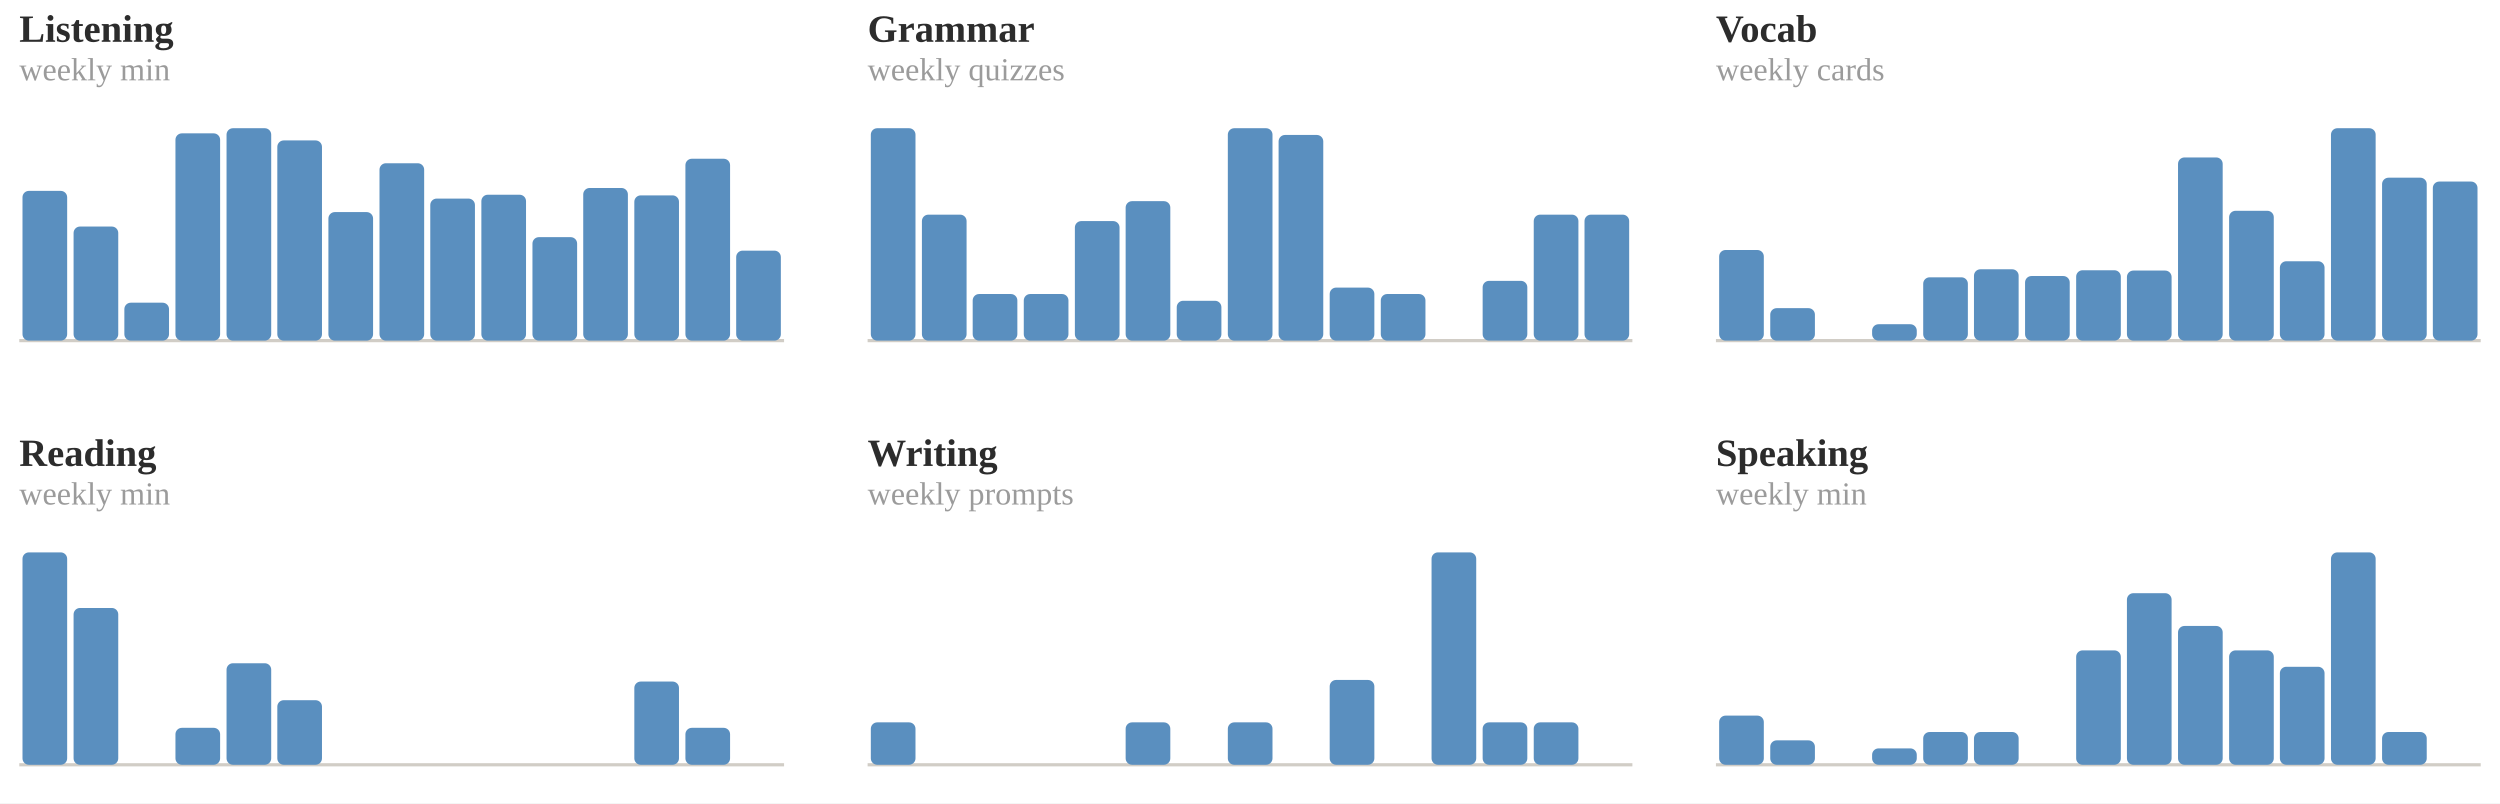
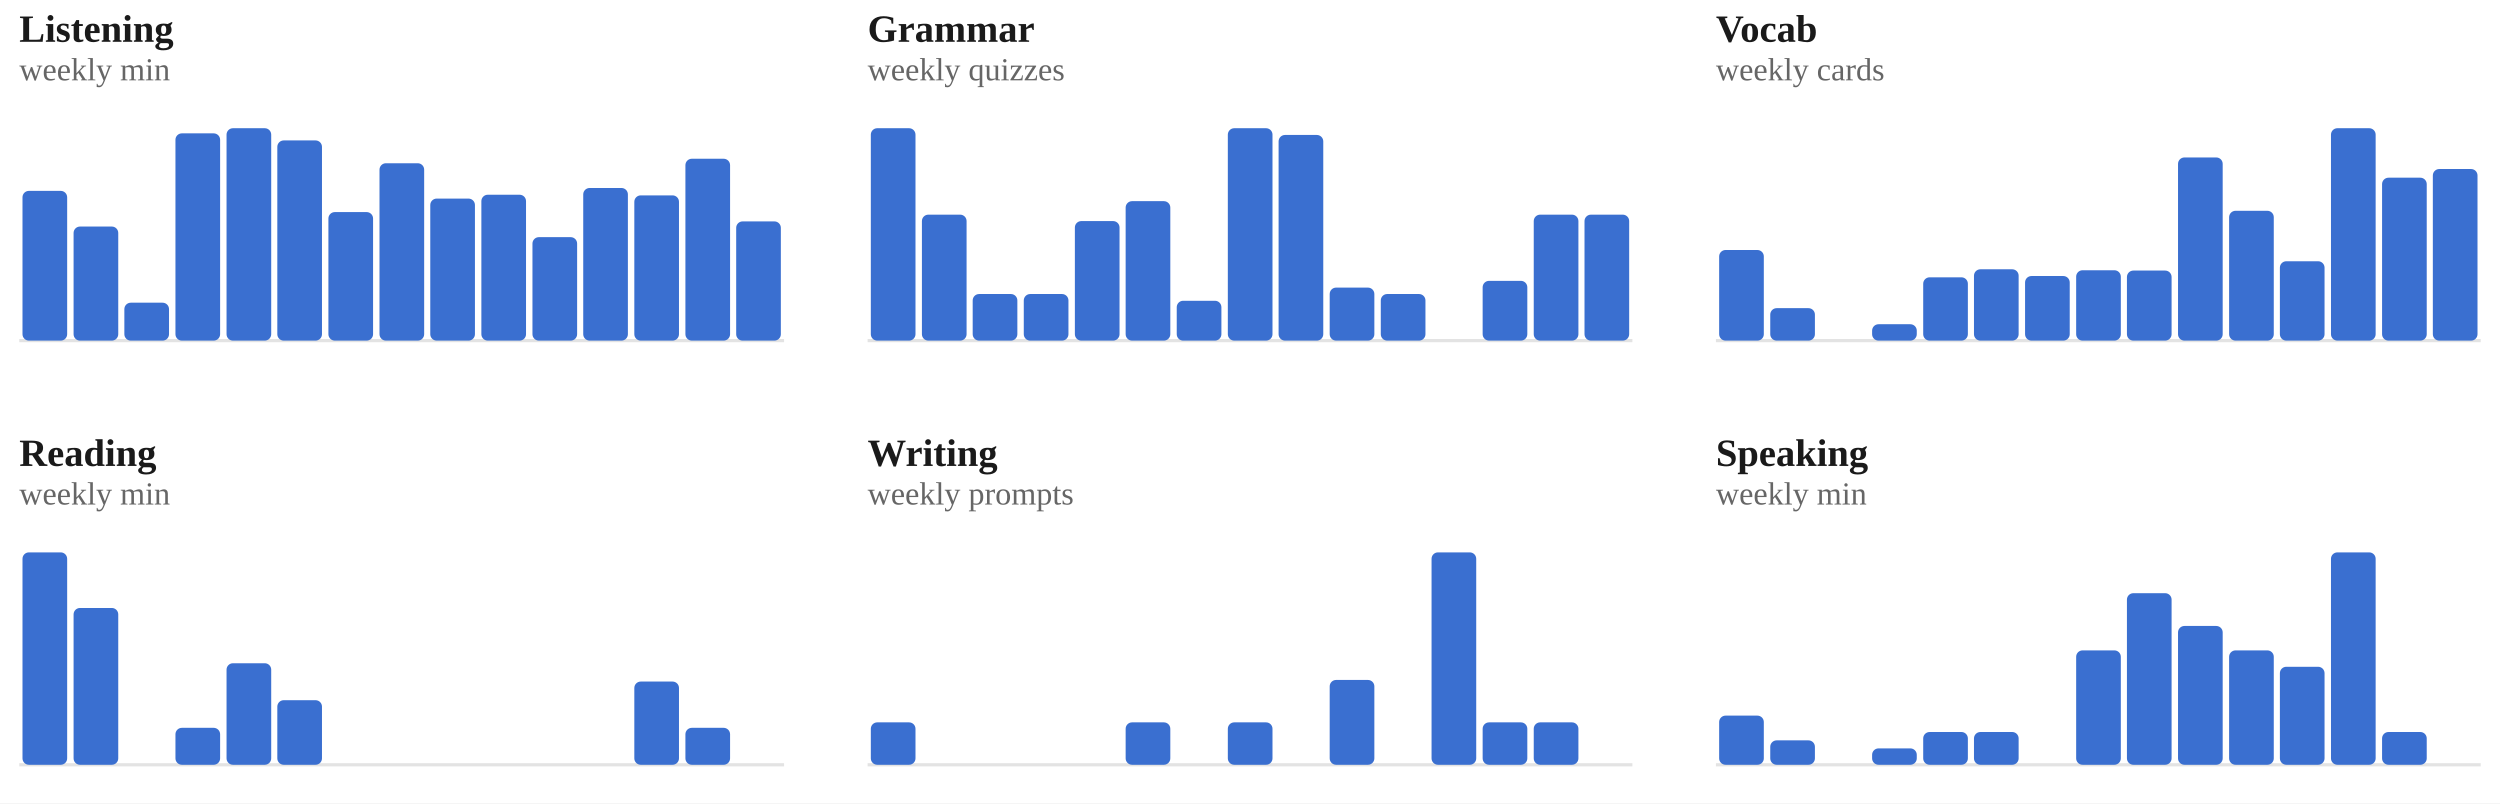
<svg xmlns="http://www.w3.org/2000/svg" viewBox="0 0 778 250" width="100%" role="img" aria-label="Weekly totals per skill">
  <style>
- .p-title{fill:#2c2c2c;font-size:12px;font-weight:600}
- .p-sub{fill:#9b9b9b;font-size:10px}
- .p-line{fill:none;stroke:#5a8fbf;stroke-width:2;stroke-linejoin:round;stroke-linecap:round}
- .p-area{fill:#5a8fbf;opacity:.10}
- .p-end{fill:#5a8fbf;stroke:#ffffff;stroke-width:2}
- .p-endlab{fill:#606060;font-size:10px;text-anchor:end;font-weight:600}
- .p-base{stroke:#d1cdc6;stroke-width:1}
- .b-bar{fill:#5a8fbf}
- .b-bar:hover{fill:#5a8fbf;opacity:.85}
- .b-hi{fill:#5a8fbf}
- .d-lab{fill:#9b9b9b;font-size:10px;text-anchor:middle}
- .d-val{fill:#606060;font-size:10px;text-anchor:middle;font-weight:600}
+ .p-title{fill:#1a1a1a;font-size:12px;font-weight:700}
+ .p-sub{fill:#666666;font-size:10px}
+ .p-unit{fill:#666666;font-size:10px}
+ .p-axis{fill:#666666;font-size:9.5px}
+ .p-grid{stroke:#e3e3e3;stroke-width:1;stroke-dasharray:2,3}
+ .p-base{stroke:#e3e3e3;stroke-width:1}
+ .p-tick{stroke:#e3e3e3;stroke-width:1}
+ .p-xlab{fill:#666666;font-size:9px;text-anchor:middle}
+ .p-line{fill:none;stroke:#3a6fd0;stroke-width:2;stroke-linejoin:round;stroke-linecap:round}
+ .p-area{fill:#3a6fd0;opacity:.12}
+ .p-end{fill:#3a6fd0;stroke:#ffffff;stroke-width:2}
+ .p-endlab{fill:#43454a;font-size:10px;text-anchor:end;font-weight:700}
+ .b-bar{fill:#3a6fd0}
+ .b-bar:hover{fill:#29508f;opacity:.9}
+ .d-lab{fill:#666666;font-size:10px;text-anchor:middle}
+ .d-val{fill:#43454a;font-size:10px;text-anchor:middle;font-weight:700}
/* heatmap */
- .hm-mon{fill:#9b9b9b;font-size:10px}
- .hm-dow{fill:#9b9b9b;font-size:9px;text-anchor:end}
- rect:hover{opacity:.8}
+ .hm-mon{fill:#666666;font-size:10px}
+ .hm-dow{fill:#666666;font-size:9px;text-anchor:end}
+ rect:hover{opacity:.82}
/* horizontal bars */
- .h-cat{fill:#2c2c2c;font-size:12px;text-anchor:end;dominant-baseline:middle}
- .h-track{fill:#eae7e1}
- .h-fill{fill:#5a8fbf}
- .h-val{fill:#606060;font-size:11px;font-weight:600;dominant-baseline:middle}
- .ts-lab{fill:#2c2c2c;font-size:11px;font-weight:600}
- .ts-val{fill:#606060;font-size:11px}
+ .h-cat{fill:#1a1a1a;font-size:12px;text-anchor:end;dominant-baseline:middle}
+ .h-track{fill:#e3e3e3;opacity:.5}
+ .h-fill{fill:#3a6fd0}
+ .h-val{fill:#43454a;font-size:11px;font-weight:700;dominant-baseline:middle}
+ .ts-lab{fill:#1a1a1a;font-size:11px;font-weight:700}
+ .ts-val{fill:#666666;font-size:11px}
</style>
  <rect x="0" y="0" width="100%" height="100%" fill="#ffffff" />
  <text class="p-title" x="6" y="13">Listening</text>
  <text class="p-sub" x="6" y="25">weekly min</text>
  <line class="p-base" x1="6" y1="106" x2="244" y2="106" />
  <rect class="b-bar" x="7.0" y="59.4" width="13.9" height="46.6" rx="2" />
  <rect class="b-bar" x="22.9" y="70.5" width="13.9" height="35.5" rx="2" />
  <rect class="b-bar" x="38.7" y="94.2" width="13.9" height="11.8" rx="2" />
  <rect class="b-bar" x="54.6" y="41.5" width="13.9" height="64.5" rx="2" />
  <rect class="b-bar" x="70.5" y="39.9" width="13.9" height="66.1" rx="2" />
  <rect class="b-bar" x="86.3" y="43.7" width="13.9" height="62.3" rx="2" />
  <rect class="b-bar" x="102.2" y="66.0" width="13.9" height="40.0" rx="2" />
  <rect class="b-bar" x="118.1" y="50.8" width="13.9" height="55.2" rx="2" />
  <rect class="b-bar" x="133.9" y="61.8" width="13.9" height="44.2" rx="2" />
  <rect class="b-bar" x="149.8" y="60.6" width="13.9" height="45.4" rx="2" />
  <rect class="b-bar" x="165.7" y="73.8" width="13.9" height="32.2" rx="2" />
  <rect class="b-bar" x="181.5" y="58.5" width="13.9" height="47.5" rx="2" />
  <rect class="b-bar" x="197.4" y="60.8" width="13.9" height="45.2" rx="2" />
  <rect class="b-bar" x="213.3" y="49.4" width="13.9" height="56.6" rx="2" />
-   <rect class="b-bar" x="229.1" y="78.0" width="13.9" height="28.0" rx="2" />
+   <rect class="b-bar" x="229.1" y="68.9" width="13.9" height="37.1" rx="2" />
  <text class="p-title" x="270" y="13">Grammar</text>
  <text class="p-sub" x="270" y="25">weekly quizzes</text>
  <line class="p-base" x1="270" y1="106" x2="508" y2="106" />
  <rect class="b-bar" x="271.0" y="39.9" width="13.9" height="66.1" rx="2" />
  <rect class="b-bar" x="286.9" y="66.8" width="13.9" height="39.2" rx="2" />
  <rect class="b-bar" x="302.7" y="91.5" width="13.9" height="14.5" rx="2" />
  <rect class="b-bar" x="318.6" y="91.5" width="13.9" height="14.5" rx="2" />
  <rect class="b-bar" x="334.5" y="68.8" width="13.9" height="37.2" rx="2" />
  <rect class="b-bar" x="350.3" y="62.6" width="13.9" height="43.4" rx="2" />
  <rect class="b-bar" x="366.2" y="93.6" width="13.9" height="12.4" rx="2" />
  <rect class="b-bar" x="382.1" y="39.9" width="13.9" height="66.1" rx="2" />
  <rect class="b-bar" x="397.9" y="42.0" width="13.9" height="64.0" rx="2" />
  <rect class="b-bar" x="413.8" y="89.5" width="13.9" height="16.5" rx="2" />
  <rect class="b-bar" x="429.7" y="91.5" width="13.9" height="14.5" rx="2" />
  <rect class="b-bar" x="445.5" y="106.0" width="13.9" height="0.0" rx="2" />
  <rect class="b-bar" x="461.4" y="87.4" width="13.9" height="18.6" rx="2" />
  <rect class="b-bar" x="477.3" y="66.8" width="13.9" height="39.2" rx="2" />
  <rect class="b-bar" x="493.1" y="66.8" width="13.9" height="39.2" rx="2" />
  <text class="p-title" x="534" y="13">Vocab</text>
  <text class="p-sub" x="534" y="25">weekly cards</text>
  <line class="p-base" x1="534" y1="106" x2="772" y2="106" />
  <rect class="b-bar" x="535.0" y="77.8" width="13.9" height="28.2" rx="2" />
  <rect class="b-bar" x="550.9" y="95.9" width="13.9" height="10.1" rx="2" />
  <rect class="b-bar" x="566.7" y="106.0" width="13.9" height="0.0" rx="2" />
  <rect class="b-bar" x="582.6" y="100.9" width="13.9" height="5.1" rx="2" />
  <rect class="b-bar" x="598.5" y="86.3" width="13.9" height="19.7" rx="2" />
  <rect class="b-bar" x="614.3" y="83.8" width="13.9" height="22.2" rx="2" />
  <rect class="b-bar" x="630.2" y="85.9" width="13.9" height="20.1" rx="2" />
  <rect class="b-bar" x="646.1" y="84.1" width="13.9" height="21.9" rx="2" />
  <rect class="b-bar" x="661.9" y="84.2" width="13.9" height="21.8" rx="2" />
  <rect class="b-bar" x="677.8" y="49.0" width="13.9" height="57.0" rx="2" />
  <rect class="b-bar" x="693.7" y="65.6" width="13.9" height="40.4" rx="2" />
  <rect class="b-bar" x="709.5" y="81.3" width="13.9" height="24.7" rx="2" />
  <rect class="b-bar" x="725.4" y="39.9" width="13.9" height="66.1" rx="2" />
  <rect class="b-bar" x="741.3" y="55.3" width="13.9" height="50.7" rx="2" />
-   <rect class="b-bar" x="757.1" y="56.5" width="13.9" height="49.5" rx="2" />
+   <rect class="b-bar" x="757.1" y="52.6" width="13.9" height="53.4" rx="2" />
  <text class="p-title" x="6" y="145">Reading</text>
  <text class="p-sub" x="6" y="157">weekly min</text>
  <line class="p-base" x1="6" y1="238" x2="244" y2="238" />
  <rect class="b-bar" x="7.0" y="171.9" width="13.9" height="66.1" rx="2" />
  <rect class="b-bar" x="22.9" y="189.2" width="13.9" height="48.8" rx="2" />
  <rect class="b-bar" x="38.7" y="238.0" width="13.9" height="0.0" rx="2" />
  <rect class="b-bar" x="54.6" y="226.5" width="13.9" height="11.5" rx="2" />
  <rect class="b-bar" x="70.5" y="206.4" width="13.9" height="31.6" rx="2" />
  <rect class="b-bar" x="86.3" y="217.9" width="13.9" height="20.1" rx="2" />
  <rect class="b-bar" x="102.2" y="238.0" width="13.9" height="0.0" rx="2" />
  <rect class="b-bar" x="118.1" y="238.0" width="13.9" height="0.0" rx="2" />
  <rect class="b-bar" x="133.9" y="238.0" width="13.9" height="0.0" rx="2" />
  <rect class="b-bar" x="149.8" y="238.0" width="13.9" height="0.0" rx="2" />
  <rect class="b-bar" x="165.7" y="238.0" width="13.9" height="0.0" rx="2" />
  <rect class="b-bar" x="181.5" y="238.0" width="13.9" height="0.0" rx="2" />
  <rect class="b-bar" x="197.4" y="212.1" width="13.9" height="25.9" rx="2" />
  <rect class="b-bar" x="213.3" y="226.5" width="13.9" height="11.5" rx="2" />
  <rect class="b-bar" x="229.1" y="238.0" width="13.9" height="0.0" rx="2" />
  <text class="p-title" x="270" y="145">Writing</text>
  <text class="p-sub" x="270" y="157">weekly prompts</text>
  <line class="p-base" x1="270" y1="238" x2="508" y2="238" />
  <rect class="b-bar" x="271.0" y="224.8" width="13.9" height="13.2" rx="2" />
  <rect class="b-bar" x="286.9" y="238.0" width="13.9" height="0.0" rx="2" />
  <rect class="b-bar" x="302.7" y="238.0" width="13.9" height="0.0" rx="2" />
  <rect class="b-bar" x="318.6" y="238.0" width="13.9" height="0.0" rx="2" />
  <rect class="b-bar" x="334.5" y="238.0" width="13.9" height="0.0" rx="2" />
  <rect class="b-bar" x="350.3" y="224.8" width="13.9" height="13.2" rx="2" />
  <rect class="b-bar" x="366.2" y="238.0" width="13.9" height="0.0" rx="2" />
  <rect class="b-bar" x="382.1" y="224.8" width="13.9" height="13.2" rx="2" />
  <rect class="b-bar" x="397.9" y="238.0" width="13.9" height="0.0" rx="2" />
  <rect class="b-bar" x="413.8" y="211.6" width="13.9" height="26.4" rx="2" />
  <rect class="b-bar" x="429.7" y="238.0" width="13.9" height="0.0" rx="2" />
  <rect class="b-bar" x="445.5" y="171.9" width="13.9" height="66.1" rx="2" />
  <rect class="b-bar" x="461.4" y="224.8" width="13.9" height="13.2" rx="2" />
  <rect class="b-bar" x="477.3" y="224.8" width="13.9" height="13.2" rx="2" />
  <rect class="b-bar" x="493.1" y="238.0" width="13.9" height="0.0" rx="2" />
  <text class="p-title" x="534" y="145">Speaking</text>
  <text class="p-sub" x="534" y="157">weekly min</text>
  <line class="p-base" x1="534" y1="238" x2="772" y2="238" />
  <rect class="b-bar" x="535.0" y="222.7" width="13.9" height="15.3" rx="2" />
  <rect class="b-bar" x="550.9" y="230.4" width="13.9" height="7.6" rx="2" />
  <rect class="b-bar" x="566.7" y="238.0" width="13.9" height="0.0" rx="2" />
  <rect class="b-bar" x="582.6" y="232.9" width="13.9" height="5.1" rx="2" />
  <rect class="b-bar" x="598.5" y="227.8" width="13.9" height="10.2" rx="2" />
  <rect class="b-bar" x="614.3" y="227.8" width="13.9" height="10.2" rx="2" />
  <rect class="b-bar" x="630.2" y="238.0" width="13.9" height="0.0" rx="2" />
  <rect class="b-bar" x="646.1" y="202.4" width="13.9" height="35.6" rx="2" />
  <rect class="b-bar" x="661.9" y="184.6" width="13.9" height="53.4" rx="2" />
  <rect class="b-bar" x="677.8" y="194.8" width="13.9" height="43.2" rx="2" />
  <rect class="b-bar" x="693.7" y="202.4" width="13.9" height="35.6" rx="2" />
  <rect class="b-bar" x="709.5" y="207.5" width="13.9" height="30.5" rx="2" />
  <rect class="b-bar" x="725.4" y="171.9" width="13.9" height="66.1" rx="2" />
  <rect class="b-bar" x="741.3" y="227.8" width="13.9" height="10.2" rx="2" />
  <rect class="b-bar" x="757.1" y="238.0" width="13.9" height="0.0" rx="2" />
</svg>
